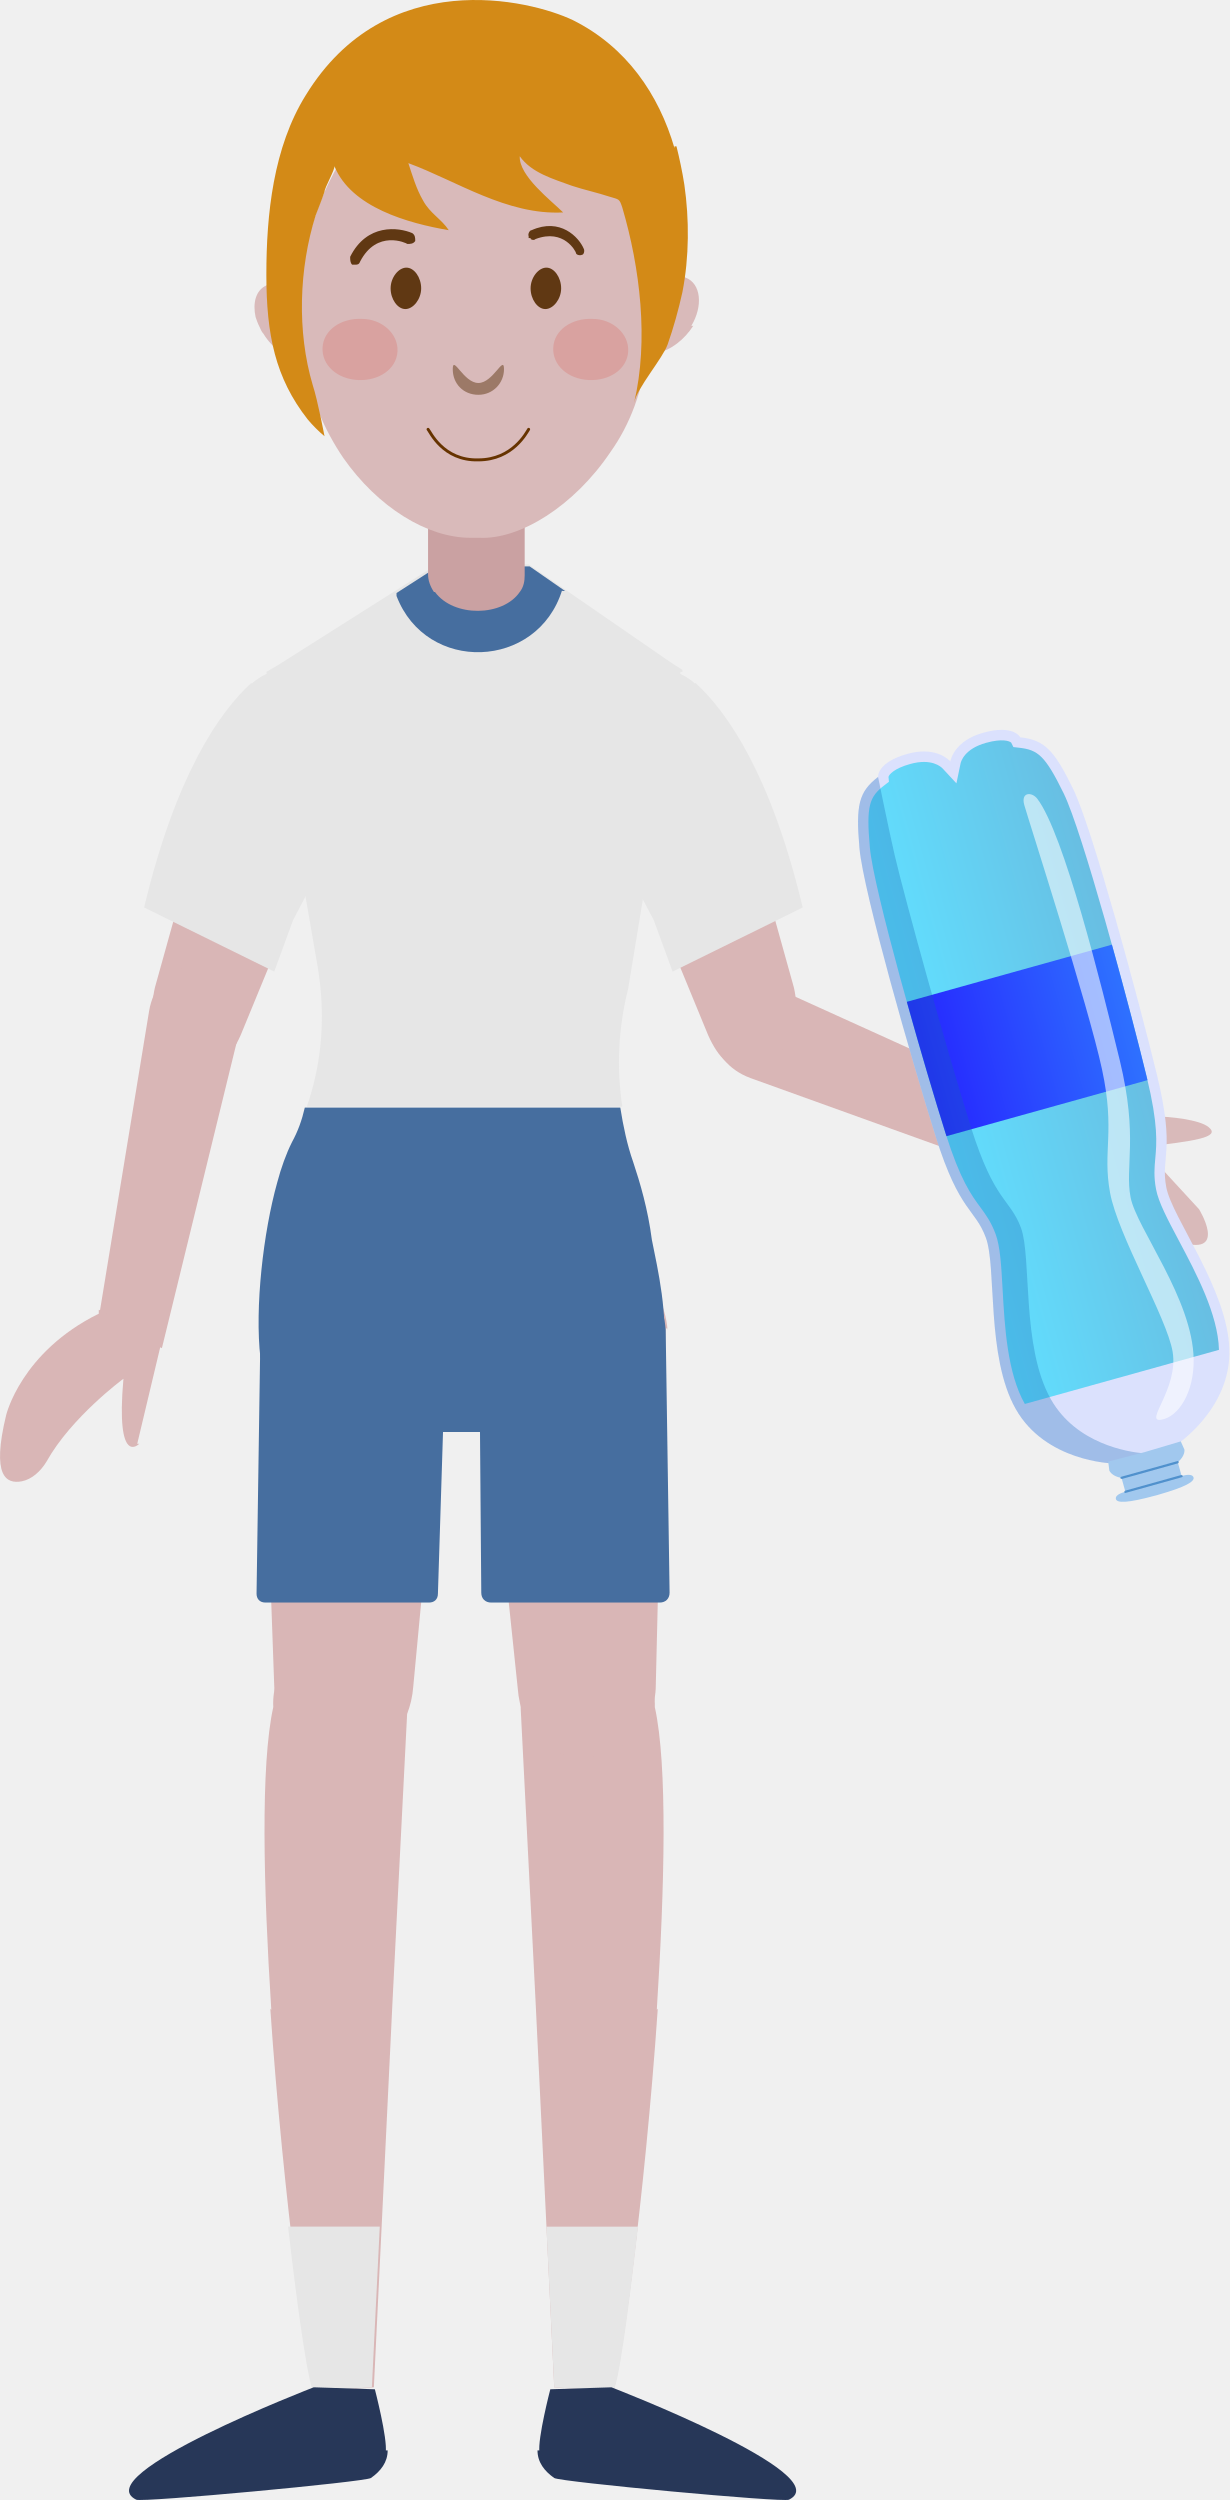
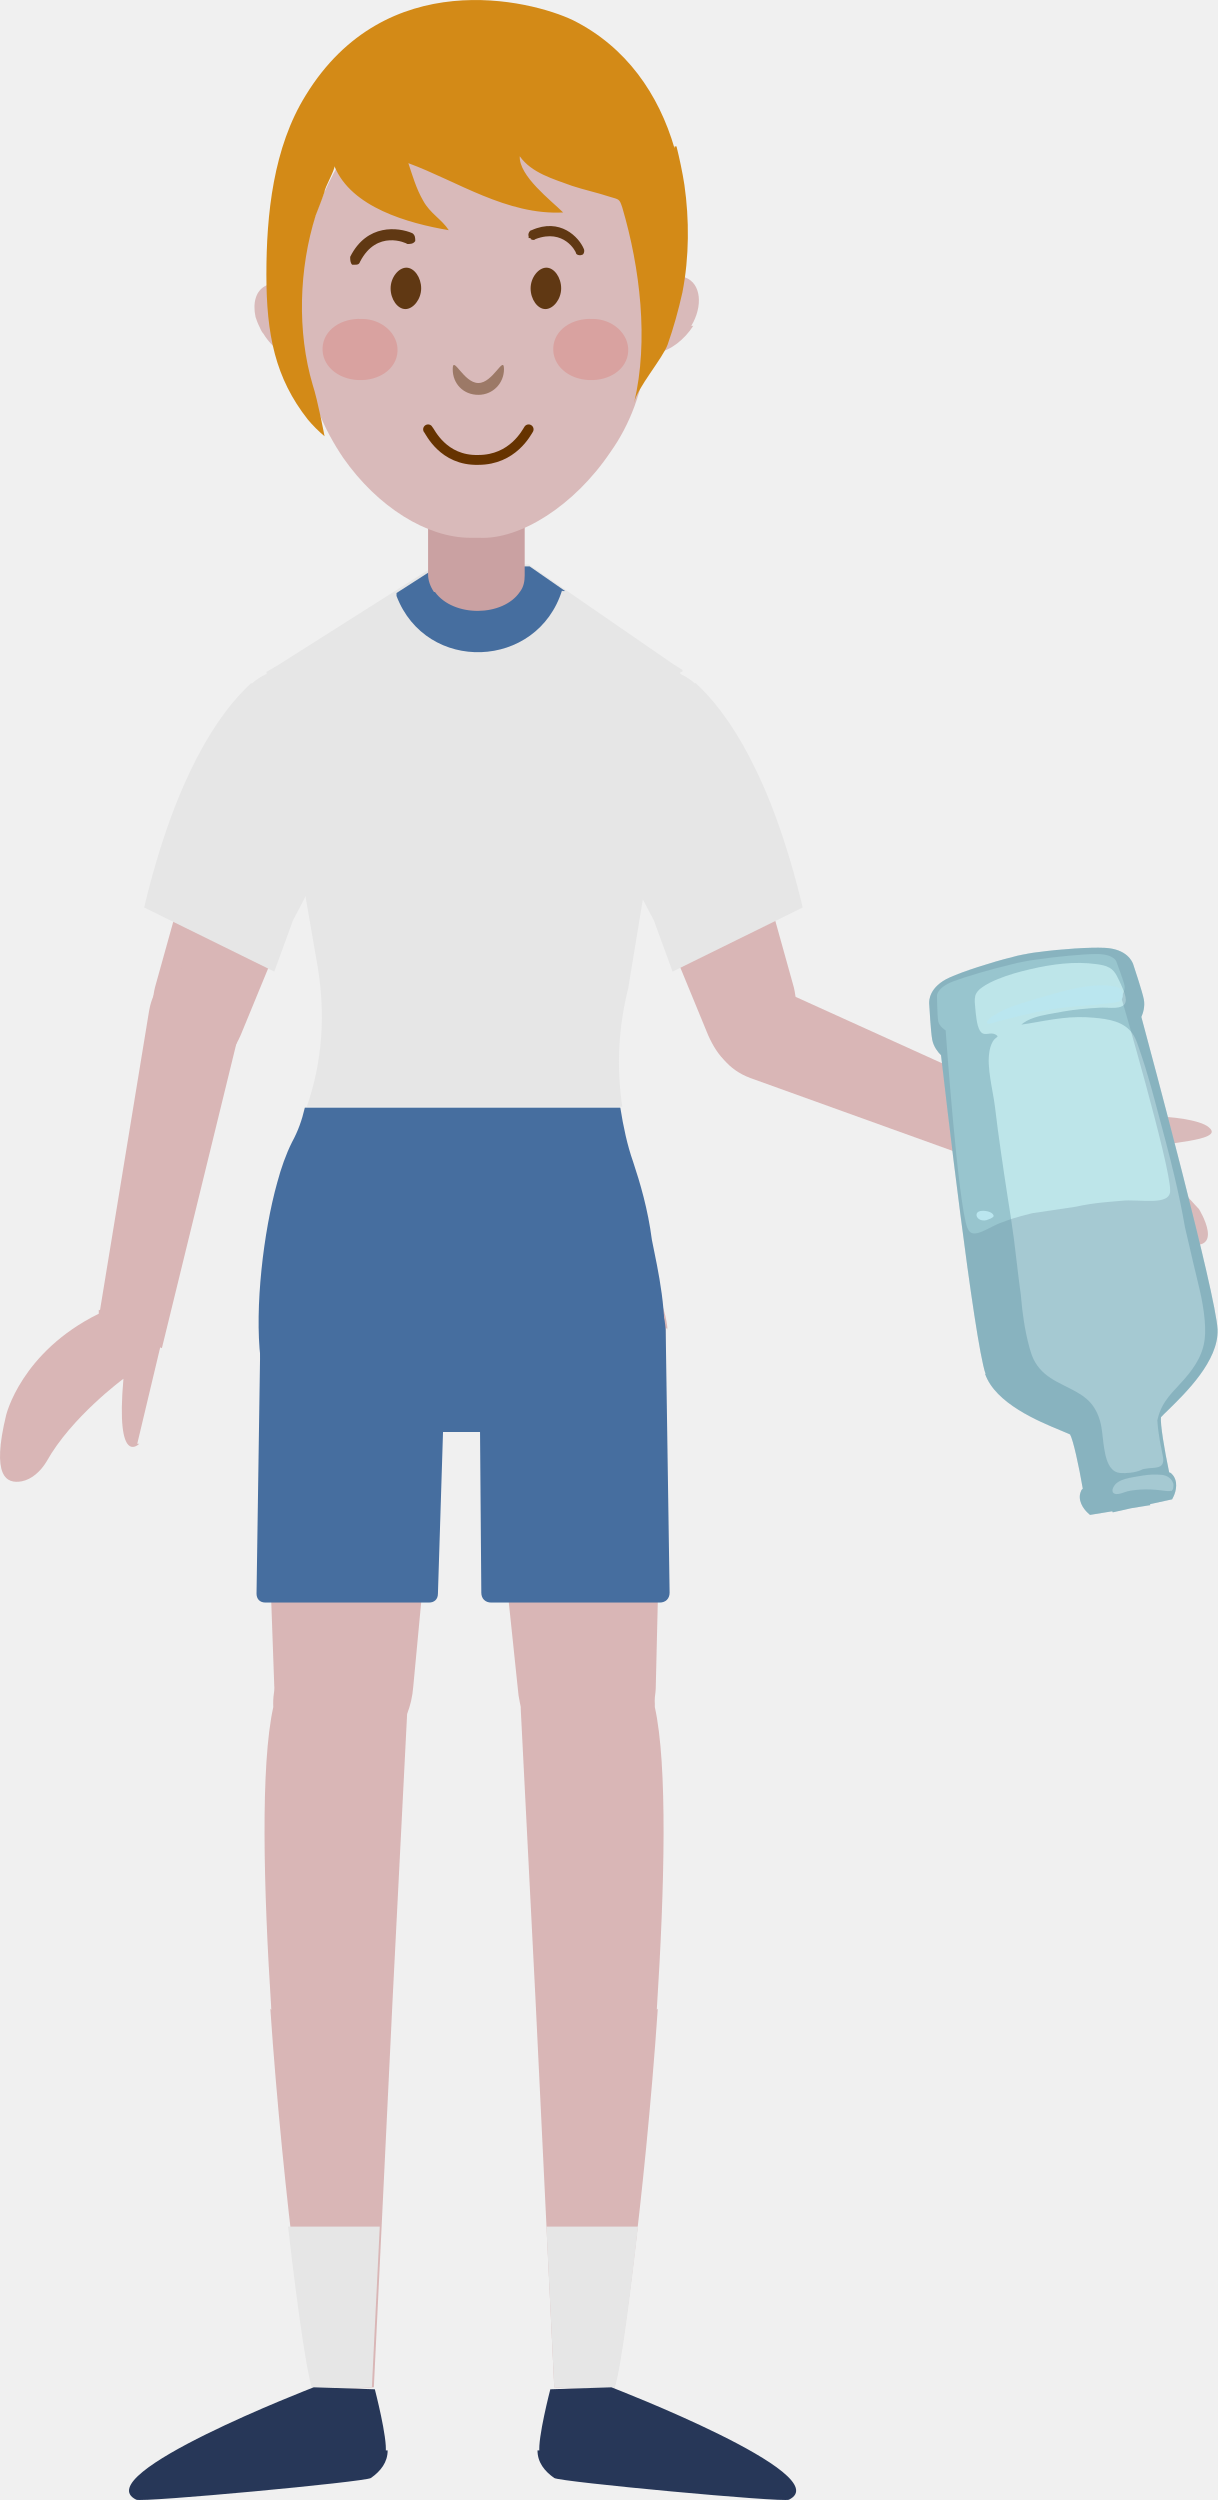
- <svg xmlns="http://www.w3.org/2000/svg" id="Ebene_2" data-name="Ebene 2" viewBox="0 0 416.05 846.04">
+ <svg xmlns="http://www.w3.org/2000/svg" id="Layer_2" data-name="Layer 2" viewBox="0 0 123.49 253.58">
  <defs>
    <style>
      .cls-1 {
+         fill: #bae6ef;
+       }
+ 
+       .cls-2, .cls-3 {
+         fill: #603813;
+       }
+ 
+       .cls-4 {
+         fill: #273758;
+       }
+ 
+       .cls-5 {
+         fill: #e6e6e6;
+       }
+ 
+       .cls-6 {
+         fill: #d9a2a0;
+       }
+ 
+       .cls-7 {
+         fill: #578c9e;
+       }
+ 
+       .cls-8 {
+         fill: #caa1a2;
+       }
+ 
+       .cls-9 {
+         opacity: .36;
+       }
+ 
+       .cls-10 {
+         fill: #a5c9d2;
+       }
+ 
+       .cls-3 {
+         isolation: isolate;
+         opacity: .5;
+       }
+ 
+       .cls-11 {
+         fill: #bde5e9;
+       }
+ 
+       .cls-12 {
        fill: #d9b6b6;
      }

-       .cls-2 {
-         opacity: .29;
+       .cls-13 {
+         fill: #466e9f;
      }

-       .cls-3 {
+       .cls-14 {
+         fill: #d9baba;
+       }
+ 
+       .cls-15 {
        fill: none;
        stroke: #630;
        stroke-linecap: round;
        stroke-miterlimit: 10;
      }

-       .cls-4 {
-         fill: #caa1a2;
-       }
- 
-       .cls-5 {
-         fill: #d9a2a0;
-       }
- 
-       .cls-6 {
+       .cls-16 {
        fill: #d38a17;
      }
- 
-       .cls-7 {
-         fill: #d9baba;
-       }
- 
-       .cls-8 {
-         fill: #a1c8ee;
-       }
- 
-       .cls-9, .cls-10 {
-         fill: #603813;
-       }
- 
-       .cls-11 {
-         opacity: .56;
-       }
- 
-       .cls-12 {
-         fill: #273758;
-       }
- 
-       .cls-13 {
-         fill: url(#Unbenannter_Verlauf_14);
-       }
- 
-       .cls-14 {
-         fill: #1065b2;
-       }
- 
-       .cls-15 {
-         fill: #fff;
-         opacity: .57;
-       }
- 
-       .cls-15, .cls-10 {
-         isolation: isolate;
-       }
- 
-       .cls-16 {
-         fill: #466e9f;
-       }
- 
-       .cls-10 {
-         opacity: .5;
-       }
- 
-       .cls-17 {
-         fill: url(#Unbenannter_Verlauf_16);
-       }
- 
-       .cls-18 {
-         fill: #dbe1fd;
-       }
- 
-       .cls-19 {
-         fill: #e6e6e6;
-       }
    </style>
-     <linearGradient id="Unbenannter_Verlauf_16" data-name="Unbenannter Verlauf 16" x1="540.28" y1="-585.19" x2="612.34" y2="-585.19" gradientTransform="translate(1062.53 769.41) rotate(164.42) scale(1 -1)" gradientUnits="userSpaceOnUse">
-       <stop offset="0" stop-color="#68bee2" />
-       <stop offset="1" stop-color="#61dfff" />
-     </linearGradient>
-     <linearGradient id="Unbenannter_Verlauf_14" data-name="Unbenannter Verlauf 14" x1="540.28" y1="-593.78" x2="612.34" y2="-593.78" gradientTransform="translate(1062.53 769.41) rotate(164.42) scale(1 -1)" gradientUnits="userSpaceOnUse">
-       <stop offset="0" stop-color="#2e71ff" />
-       <stop offset="1" stop-color="#2626ff" />
-     </linearGradient>
  </defs>
-   <g id="svg">
+   <g id="Layer_1-2" data-name="Layer 1">
    <g id="german-boy-water">
      <g>
-         <path class="cls-1" d="M68.79,361.83h0c-11.68,0-19.69-13.68-16.35-27.69l24.36-87.41c3.34-14.01,15.01-21.69,26.02-18.02h0c12.68,4.34,19.02,22.69,13.01,38.04l-33.36,81.08c-2.67,7.01-7.01,14.01-13.35,14.01h-.33Z" />
-         <path class="cls-19" d="M85.14,231.04c-11.01,10.01-25.69,31.36-36.37,76.07l44.04,21.69,6.34-17.35c14.01-26.36,25.36-51.05,22.69-68.06-2-16.35-24.36-23.02-36.7-12.01h0v-.33Z" />
+         <path class="cls-12" d="M20.62,108.45h0c-3.5,0-5.9-4.1-4.9-8.3l7.3-26.2c1-4.2,4.5-6.5,7.8-5.4h0c3.8,1.3,5.7,6.8,3.9,11.4l-10,24.3c-.8,2.1-2.1,4.2-4,4.2h-.1Z" />
+         <path class="cls-5" d="M25.52,69.25c-3.3,3-7.7,9.4-10.9,22.8l13.2,6.5,1.9-5.2c4.2-7.9,7.6-15.3,6.8-20.4-.6-4.9-7.3-6.9-11-3.6h0v-.1Z" />
        <g>
-           <path id="hand12" class="cls-7" d="M372.08,379.18l19.35-1.33c4,0,14.68,1,17.68,3.67,4,3.34-4.67,4.67-22.69,6.67l19.35,21.02s9.68,15.68-5.67,11.34c0,0,6.34,18.35-9.01,10.68,0,0,4,16.68-14.01,4l-16.01-13.68c-5.34-4.67-9.34-11.34-10.34-18.35s0-15.01,9.34-20.35c3.34-2,7.67-3,11.68-3.34h.33v-.33Z" />
-           <path class="cls-1" d="M251.63,336.47h0c5-1.67,10.68-1.67,15.68,0l100.09,45.38-14.35,18.68-99.09-35.7c-15.35-5.67-17.02-23.69-2.67-29.03h0v.67h.33Z" />
-           <g id="s-deception-b-water-open">
-             <path class="cls-18" d="M316.66,384.67c8.08,25.65,13.26,24.21,16.96,34.16,3.7,9.95.05,40.24,10.13,58.02,10.07,17.78,32.57,18.37,32.57,18.37l10.56-3.4,10.79-2.56s18.95-12.14,18.37-32.57c-.58-20.43-19.37-44.46-21.35-54.89-1.98-10.43,3.2-11.87-3.15-38.01-6.35-26.13-21.9-83.56-28.39-96.85-6.49-13.29-9.72-16.5-17.89-17.43,0,0-2.16-4.43-12.53-1.54-9.14,2.55-10.85,8.36-11.13,9.7-.93-1-5.4-5.09-14.54-2.54-10.36,2.89-9.92,7.8-9.92,7.8-6.51,5.02-7.6,9.44-6.29,24.17,1.31,14.73,17.72,71.92,25.8,97.57Z" />
-             <path class="cls-17" d="M346.81,475.11c-5.93-10.47-6.81-26.13-7.51-38.71-.46-8.17-.82-14.62-2.38-18.8-1.53-4.11-3.31-6.53-5.2-9.1-3.01-4.1-6.76-9.19-11.7-24.88-8.28-26.3-24.39-82.72-25.65-96.82-1.27-14.25-.16-17.14,4.93-21.06l1.53-1.18-.15-1.66c.21-.77,1.83-2.82,7.33-4.35,7.24-2.02,10.44.93,11.01,1.54l4.65,5.01,1.39-6.69c.17-.82,1.38-5,8.62-7.02,5.5-1.53,7.95-.62,8.53-.07l.73,1.5,1.92.22c6.39.72,8.83,2.62,15.12,15.48,6.22,12.72,21.62,69.34,28.13,96.13,3.89,15.98,3.32,22.29,2.86,27.35-.29,3.17-.56,6.17.26,10.48.83,4.39,3.86,10.1,7.69,17.32,5.91,11.13,13.26,24.98,13.6,37.01l-65.7,18.31Z" />
-             <path class="cls-13" d="M306.88,339.03c4.63,16.6,9.6,33.35,13.14,44.59.09.3.19.59.28.88l68.02-18.96c-.07-.3-.14-.59-.21-.89-2.78-11.45-7.19-28.36-11.82-44.96l-69.42,19.35Z" />
-             <g class="cls-2">
-               <path class="cls-14" d="M302.77,289.38c3.35,14.4,17.7,66.33,25.78,91.98,8.08,25.65,13.26,24.21,16.96,34.16,3.7,9.95.05,40.24,10.13,58.02,8.62,15.21,26.33,17.84,31.26,18.28h-.02s-10.56,3.4-10.56,3.4c0,0-22.5-.59-32.57-18.37-10.07-17.78-6.42-48.07-10.13-58.02-3.7-9.95-8.88-8.5-16.96-34.16-8.08-25.65-24.49-82.84-25.8-97.57-1.31-14.73-.22-19.15,6.29-24.17,0,0,3.63,17.87,5.62,26.44Z" />
+           <path id="hand12" class="cls-14" d="M111.52,113.65l5.8-.4c1.2,0,4.4.3,5.3,1.1,1.2,1-1.4,1.4-6.8,2l5.8,6.3s2.9,4.7-1.7,3.4c0,0,1.9,5.5-2.7,3.2,0,0,1.2,5-4.2,1.2l-4.8-4.1c-1.6-1.4-2.8-3.4-3.1-5.5-.3-2.1,0-4.5,2.8-6.1,1-.6,2.3-.9,3.5-1h.1v-.1Z" />
+           <path class="cls-12" d="M75.42,100.85h0c1.5-.5,3.2-.5,4.7,0l30,13.6-4.3,5.6-29.7-10.7c-4.6-1.7-5.1-7.1-.8-8.7h0v.2h.1Z" />
+           <g>
+             <path class="cls-10" d="M99.92,139.36c1.05,2.99,5.38,4.79,7.71,5.75.35.15.75.31.91.39.32.56.89,3.17,1.29,5.5l-.13.13-.05.12c-.4.89.24,1.8.68,2.2l.23.21,2.27-.37.02.1h.07s1.83-.41,1.83-.41l1.85-.3h.07s-.02-.11-.02-.11l2.24-.49.14-.28c.26-.53.52-1.62-.18-2.3l-.09-.09-.17-.07c-.49-2.32-.92-4.96-.83-5.59.12-.14.43-.44.7-.7,1.8-1.76,5.16-5.03,5.04-8.19-.14-3.48-6.88-28.56-7.73-31.71.17-.38.39-1.07.25-1.78-.15-.78-.97-3.23-1.07-3.54-.09-.28-.63-1.59-2.92-1.69-1.49-.07-4.42.12-6.69.43h0c-.32.03-.7.09-1.14.17-.06.01-.12.02-.18.04-.06.01-.12.02-.19.03-.44.08-.82.17-1.12.26h0c-2.22.55-5.01,1.46-6.37,2.07-2.09.94-2.11,2.35-2.09,2.65.02.32.16,2.9.31,3.68.14.71.59,1.27.89,1.56.37,3.25,3.36,29.04,4.52,32.33Z" />
+             <path class="cls-11" d="M98.15,124.58c.47,1.32,2.17-.18,3.5-.6.52-.21,1.42-.53,3.04-.92l4.43-.66c1.81-.41,3.64-.51,4.62-.6,1.8-.21,5.02.59,4.95-1.07.01-2.58-4.98-19.63-4.98-19.63,0,0,.46-.59.35-1.13s-.83-2.44-.83-2.44c0,0-.23-.78-2.09-.76-1.29.01-3.99.26-6.15.58h0c-.33.04-.74.11-1.19.2-.45.08-.85.17-1.17.26h0c-2.13.5-4.72,1.27-5.93,1.73-1.73.67-1.66,1.48-1.66,1.48,0,0,.03,2.03.13,2.57s.75.92.75.92c0,0,1.25,17.69,2.22,20.08Z" />
+             <g class="cls-9">
+               <path class="cls-7" d="M99.92,139.36c1.05,2.99,5.38,4.79,7.71,5.75.35.15.75.31.91.39.32.56.89,3.17,1.29,5.5l-.13.13-.05.12c-.4.89.24,1.8.68,2.2l.23.21,2.27-.37.02.1h.07s1.83-.41,1.83-.41l1.85-.3h.07s-.02-.11-.02-.11l2.24-.49.14-.28c.26-.53.52-1.62-.18-2.3l-.09-.09-.17-.07c-.49-2.32-.92-4.96-.83-5.59.12-.14.43-.44.7-.7,1.8-1.76,5.16-5.03,5.04-8.19-.14-3.48-6.88-28.56-7.73-31.71.17-.38.39-1.07.25-1.78-.15-.78-.97-3.23-1.07-3.54-.09-.28-.63-1.59-2.92-1.69-1.49-.07-4.42.12-6.69.43h0c-.32.03-.7.09-1.14.17-.06.01-.12.02-.18.04-.06.01-.12.02-.19.03-.44.08-.82.17-1.12.26h0c-2.22.55-5.01,1.46-6.37,2.07-2.09.94-2.11,2.35-2.09,2.65.02.32.16,2.9.31,3.68.14.71.59,1.27.89,1.56.37,3.25,3.36,29.04,4.52,32.33ZM119,150.44c.04.16.03.32,0,.47,0,.06-.01.13-.05.18-.01.02-.03.04-.05.05-.02.03-.03.06-.05.09-.02.03-.06,0-.06-.02-.05.02-.1.03-.15.03-.15.01-.3,0-.45-.02-.16-.02-.33-.04-.49-.06-.67-.08-1.35-.11-2.03-.07-.34.02-.67.06-1,.11-.11.02-.22.04-.33.07-.1.03-.2.07-.3.1-.21.07-.43.15-.66.17-.17.02-.38,0-.49-.17-.11-.18-.02-.42.08-.58.06-.1.12-.18.19-.26.08-.08.17-.15.26-.21.48-.3,1.06-.4,1.6-.5.61-.11,1.22-.22,1.84-.25.33-.01.66,0,.99.03.25.03.49.1.71.26.19.14.36.34.43.58ZM103.55,131.38c-.27-1.91-.46-3.83-.71-5.74-.19-1.45-.42-2.9-.65-4.34-.23-1.5-.46-3-.67-4.5-.22-1.51-.42-3.03-.6-4.54-.12-.96-.33-1.9-.47-2.86-.14-.94-.25-1.93-.07-2.86.08-.39.21-.81.47-1.1.07-.08.16-.15.24-.21.07-.06.14-.09.05-.18-.2-.2-.49-.24-.74-.21-.35.04-.71.13-.96-.23-.23-.33-.32-.79-.38-1.18-.07-.4-.1-.81-.14-1.22-.04-.39-.09-.8,0-1.18.1-.39.37-.65.67-.86.5-.37,1.07-.63,1.63-.86,1.06-.44,2.17-.74,3.28-1,2.18-.51,4.5-.83,6.75-.51.43.06.89.13,1.29.36.34.19.58.5.76.86.19.37.37.75.53,1.13.16.38.34.81.36,1.23.04.84-.93.86-1.48.85-.37,0-.75-.04-1.13-.02-.66.04-1.32.08-1.97.15-1.11.11-2.22.31-3.31.52-.93.18-1.96.41-2.71,1.05.24-.04.48-.07.72-.11,1.13-.19,2.25-.41,3.39-.54,1.08-.13,2.16-.15,3.25-.05,1.41.13,3.17.34,4.04,1.79.28.47.44,1.03.62,1.54.2.59.4,1.18.58,1.77.38,1.22.72,2.46,1.05,3.7.66,2.49,1.35,4.97,1.93,7.47.39,1.66.74,3.33,1.03,5.02.27,1.11.52,2.23.78,3.35.22.98.48,1.95.7,2.93.23,1.01.42,2.04.51,3.07.08.92.09,1.88-.15,2.76-.45,1.68-1.61,2.96-2.71,4.14-.54.57-1.06,1.16-1.44,1.89-.23.44-.39.92-.5,1.41.02.35.06.7.1,1.05.09.72.22,1.42.37,2.13.04.21.09.43.12.64.02.2.02.41-.07.59-.1.21-.3.3-.51.35-.26.06-.54.07-.81.09-.22.02-.44.06-.66.1-.39.21-.85.31-1.26.36-.36.04-.73.06-1.1.02-.29-.03-.56-.16-.78-.39-.49-.52-.66-1.34-.78-2.04-.13-.75-.17-1.52-.3-2.27-.16-.89-.52-1.77-1.11-2.43-.58-.65-1.34-1.06-2.08-1.44-.87-.45-1.78-.84-2.55-1.5-.36-.31-.68-.68-.94-1.1-.3-.49-.47-1.03-.62-1.59-.47-1.71-.71-3.46-.86-5.23Z" />
            </g>
-             <path class="cls-15" d="M351.05,270.33c8.96,11.77,21.53,62.34,27.89,88.47,6.35,26.13,1.68,35.95,3.66,46.38,1.98,10.43,21.08,34.46,21.35,54.89.15,11.11-5.08,19.43-10.99,20.39-5.91.96,5.97-10.58,3.87-23.04-1.92-11.38-18.54-39.43-21.17-53.79-2.63-14.36,1.86-20.42-2.73-41.78-4.58-21.37-25.06-84.96-26.3-89.42-1.24-4.46,2.58-4.52,4.42-2.1Z" />
-             <path class="cls-8" d="M390.97,506.14h0c.16-.04.31-.08.46-.13.15-.04.3-.08.46-.13h0c9.28-2.65,12.61-4.53,11.98-6-.65-1.51-3.98-.34-3.98-.34l-1.31-4.71c2.6-2.17,2.25-4.25,2.25-4.25l-1.24-2.8-12.22,3.64-12.34,3.21.39,3.03s.77,1.96,4.12,2.48l1.31,4.71s-3.46.72-3.23,2.35c.22,1.58,4.04,1.47,13.35-1.07Z" />
-             <g class="cls-11">
-               <path class="cls-14" d="M380.74,504.48l19.03-5.31c.2-.06.41.06.47.27s-.06.41-.27.47l-19.03,5.31c-.2.06-.41-.06-.47-.27s.06-.41.27-.47Z" />
-             </g>
-             <g class="cls-11">
-               <path class="cls-14" d="M379.43,499.77l19.03-5.31c.2-.06.41.06.47.27s-.06.41-.27.47l-19.03,5.31c-.2.06-.41-.06-.47-.27s.06-.41.27-.47Z" />
-             </g>
+             <path class="cls-1" d="M106.32,138.3s0,0,0,0c0,0,0,0,0,0,0,0,0,0,0,0,0,0,0,0,0,0Z" />
+             <path class="cls-1" d="M116.64,148.04s0,0,0,0c0,0,0,0,0,0,0,0,0,0,0,0Z" />
+             <path class="cls-1" d="M99.47,123.74c.23.08.53.08.75-.04.18-.05.35-.13.5-.25.04-.03.08-.09.06-.15-.06-.22-.3-.33-.47-.39-.24-.08-.5-.11-.74-.09-.19.02-.42.07-.5.29-.1.29.18.56.41.64Z" />
+             <path class="cls-1" d="M100.1,103.74c.09.11.23.11.35.09.15-.02.29-.07.44-.12.4-.14.82-.23,1.24-.33.98-.26,1.96-.5,2.95-.71.99-.21,2-.37,3.01-.49.51-.06,1.02-.1,1.54-.15.5-.04,1.01-.07,1.51-.12.49-.05.98-.13,1.47-.15.13-.02.27-.04.4-.06.19-.03.37-.05.54-.14.11-.06.21-.15.27-.27.06-.12.08-.25.07-.39,0-.1-.02-.19-.05-.28-.08-.21-.2-.36-.4-.45-.23-.11-.48-.13-.73-.17-.27-.03-.54-.05-.82-.06-.56-.01-1.12.04-1.68.11-1.15.16-2.28.46-3.4.77-1.17.32-2.33.66-3.48,1.04-.55.18-1.1.39-1.63.64-.24.12-.48.26-.71.39-.21.12-.43.24-.61.41-.09.08-.17.18-.25.28-.02.03-.04.1-.01.14Z" />
          </g>
        </g>
      </g>
      <g>
-         <path class="cls-1" d="M78.47,334.13h0c2.67,4.34,3.67,10.01,2.34,15.68l-26.02,106.43-21.35-10.34,17.02-103.76c2.67-16.01,20.02-20.69,28.36-7.67h0l-.33-.33Z" />
-         <path class="cls-1" d="M252.3,361.83h0c11.68,0,19.69-13.68,16.35-27.69l-24.36-87.41c-3.34-14.01-15.01-21.69-26.02-18.02h0c-12.68,4.34-19.02,22.69-13.01,38.04l33.36,81.08c2.67,7.01,7.01,14.01,13.35,14.01h.33Z" />
-         <path class="cls-19" d="M235.28,231.04c11.01,10.01,25.69,31.36,36.37,76.07l-44.04,21.69-6.34-17.35c-14.01-26.36-25.36-51.05-22.69-68.06,2-16.35,24.36-23.02,36.7-12.01h0v-.33Z" />
-         <path class="cls-1" d="M46.44,488.61l8.34-35.03-21.35-10.34v1.33c-26.36,13.01-31.36,34.37-31.36,34.37-5,20.69,0,23.36,5.34,22.35,3.34-.67,6.34-3.34,8.34-6.67,8.34-15.01,26.02-28.03,26.02-28.03-2.67,30.36,5.34,22.02,5.34,22.02h-.67,0Z" />
+         <path class="cls-12" d="M23.52,100.15h0c.8,1.3,1.1,3,.7,4.7l-7.8,31.9-6.4-3.1,5.1-31.1c.8-4.8,6-6.2,8.5-2.3h0l-.1-.1Z" />
+         <path class="cls-12" d="M75.62,108.45h0c3.5,0,5.9-4.1,4.9-8.3l-7.3-26.2c-1-4.2-4.5-6.5-7.8-5.4h0c-3.8,1.3-5.7,6.8-3.9,11.4l10,24.3c.8,2.1,2.1,4.2,4,4.2h.1Z" />
+         <path class="cls-5" d="M70.52,69.25c3.3,3,7.7,9.4,10.9,22.8l-13.2,6.5-1.9-5.2c-4.2-7.9-7.6-15.3-6.8-20.4.6-4.9,7.3-6.9,11-3.6h0v-.1Z" />
+         <path class="cls-12" d="M13.92,146.45l2.5-10.5-6.4-3.1v.4c-7.9,3.9-9.4,10.3-9.4,10.3-1.5,6.2,0,7,1.6,6.7,1-.2,1.9-1,2.5-2,2.5-4.5,7.8-8.4,7.8-8.4-.8,9.1,1.6,6.6,1.6,6.6h-.2,0Z" />
      </g>
      <g>
-         <path class="cls-1" d="M222.6,679.79c-4.34,63.73-13.35,129.45-15.35,129.45l-19.69-1.33-6.34-131.12-5-98.43v-4c0-1.33,0-2.67.67-4,2.67-10.34,12.34-18.35,23.36-17.02,12.68,1,21.69,11.68,21.35,24.36,4.34,19.69,3.34,60.72.67,102.43h0l.33-.33Z" />
-         <path class="cls-19" d="M215.93,753.52c-3.67,32.36-7.01,55.72-8.67,55.72l-19.69-1.33-2.67-54.38h31.03Z" />
-         <path class="cls-12" d="M181.9,829.26c0,4,2.34,7.01,5.67,9.34,2,1.33,77.41,8.34,79.41,7.34,17.02-8.34-60.06-38.04-60.06-38.04l-20.69.67s-4.34,16.68-3.67,21.35h0v-.67h-.67Z" />
+         <path class="cls-12" d="M66.72,203.75c-1.3,19.1-4,38.8-4.6,38.8l-5.9-.4-1.9-39.3-1.5-29.5v-1.2c0-.4,0-.8.2-1.2.8-3.1,3.7-5.5,7-5.1,3.8.3,6.5,3.5,6.4,7.3,1.3,5.9,1,18.2.2,30.7h0l.1-.1Z" />
+         <path class="cls-5" d="M64.72,225.85c-1.1,9.7-2.1,16.7-2.6,16.7l-5.9-.4-.8-16.3h9.3Z" />
+         <path class="cls-4" d="M54.52,248.55c0,1.2.7,2.1,1.7,2.8.6.4,23.2,2.5,23.8,2.2,5.1-2.5-18-11.4-18-11.4l-6.2.2s-1.3,5-1.1,6.4h0v-.2h-.2Z" />
        <g>
-           <path class="cls-1" d="M225.27,449.57l-2.67,92.75-.67,28.03c0,13.01-10.34,23.36-23.36,24.36-13.68.67-22.35-9.68-23.36-23.36l-3-28.69-9.34-87.41v-2.67c0-16.35,12.68-30.03,29.03-31.36,17.35-1.33,32.7,11.68,34.03,29.03h0v-.67h-.67Z" />
-           <path class="cls-16" d="M225.27,449.57l1.33,89.42c0,2-1.33,3.34-3.34,3.34h-57.05c-2,0-3.34-1.33-3.34-3.34l-.67-84.08v-2.67c0-16.35,12.68-30.03,29.03-31.36,17.35-1.33,32.7,11.68,34.03,29.03h0v-.33Z" />
+           <path class="cls-12" d="M67.52,134.75l-.8,27.8-.2,8.4c0,3.9-3.1,7-7,7.3-4.1.2-6.7-2.9-7-7l-.9-8.6-2.8-26.2v-.8c0-4.9,3.8-9,8.7-9.4,5.2-.4,9.8,3.5,10.2,8.7h0v-.2h-.2Z" />
+           <path class="cls-13" d="M67.52,134.75l.4,26.8c0,.6-.4,1-1,1h-17.1c-.6,0-1-.4-1-1l-.2-25.2v-.8c0-4.9,3.8-9,8.7-9.4,5.2-.4,9.8,3.5,10.2,8.7h0v-.1Z" />
        </g>
      </g>
      <g>
-         <path class="cls-1" d="M91.48,679.79c4.34,63.73,13.35,129.45,15.35,129.45l19.69-1.33,6.34-131.12,5-98.43v-4c0-1.33,0-2.67-.67-4-2.67-10.34-12.34-18.35-23.36-17.02-12.68,1-22.02,11.68-21.35,24.36-4.34,19.69-3.34,60.72-.67,102.43h0l-.33-.33Z" />
-         <path class="cls-19" d="M128.52,753.52l-2.67,54.38-19.69,1.33c-1.33,0-5-23.36-8.67-55.72h31.03Z" />
-         <path class="cls-12" d="M131.19,829.26c0,4-2.34,7.01-5.67,9.34-2,1.33-77.41,8.34-79.41,7.34-17.02-8.34,60.06-38.04,60.06-38.04l20.69.67s4.34,16.68,3.67,21.35h0v-.67h.67Z" />
+         <path class="cls-12" d="M27.42,203.75c1.3,19.1,4,38.8,4.6,38.8l5.9-.4,1.9-39.3,1.5-29.5v-1.2c0-.4,0-.8-.2-1.2-.8-3.1-3.7-5.5-7-5.1-3.8.3-6.6,3.5-6.4,7.3-1.3,5.9-1,18.2-.2,30.7h0l-.1-.1Z" />
+         <path class="cls-5" d="M38.52,225.85l-.8,16.3-5.9.4c-.4,0-1.5-7-2.6-16.7h9.3Z" />
+         <path class="cls-4" d="M39.32,248.55c0,1.2-.7,2.1-1.7,2.8-.6.4-23.2,2.5-23.8,2.2-5.1-2.5,18-11.4,18-11.4l6.2.2s1.3,5,1.1,6.4h0v-.2h.2Z" />
        <g>
-           <path class="cls-1" d="M150.87,452.24v2.34l-8.34,87.75-2.67,28.36c-1,13.68-10.01,24.36-23.36,23.69-13.01-.67-23.02-10.68-23.69-23.69l-1-28.03-3.67-92.42c1.33-17.35,16.35-30.03,33.36-29.36,16.68,1,29.36,15.01,29.36,31.36h0Z" />
-           <path class="cls-16" d="M150.87,452.24v2.34l-2.67,84.75c0,2-1.33,3-3,3h-55.38c-2,0-3-1.33-3-3l1.33-89.42c1.33-17.35,16.35-30.03,33.36-29.36,16.68,1,29.36,15.01,29.36,31.36h0v.33Z" />
+           <path class="cls-12" d="M45.22,135.55v.7l-2.5,26.3-.8,8.5c-.3,4.1-3,7.3-7,7.1-3.9-.2-6.9-3.2-7.1-7.1l-.3-8.4-1.1-27.7c.4-5.2,4.9-9,10-8.8,5,.3,8.8,4.5,8.8,9.4h0Z" />
+           <path class="cls-13" d="M45.22,135.55v.7l-.8,25.4c0,.6-.4.9-.9.9h-16.6c-.6,0-.9-.4-.9-.9l.4-26.8c.4-5.2,4.9-9,10-8.8,5,.3,8.8,4.5,8.8,9.4h0v.1Z" />
        </g>
      </g>
-       <path class="cls-19" d="M230.28,227.37l-3.67,22.02-14.01,85.08c-3.34,13.35-4,26.69-2,40.04h-106.77c5.34-15.35,6.34-31.36,3.67-47.38l-13.35-77.07-4-22.69,4-2.34,53.72-34.03h31.03l48.38,33.36,3.67,2.34h0v.67h-.67Z" />
-       <path class="cls-16" d="M224.94,458.92l-59.39,25.69h-18.02l-59.39-25.02c-2-17.02,1-42.71,5.67-59.39,1.33-5,3-9.68,5-13.68,2-3.67,3.34-7.34,4.34-11.68h106.77c1,6.34,2.34,12.68,4.34,18.35,2.34,7.01,5,16.01,6.34,26.36,2,10.01,5.67,25.69,3.67,39.04h.67v.33Z" />
-       <path class="cls-16" d="M190.24,199.68h0c-8.34,27.03-46.04,28.36-56.05,2v-1l14.01-9.01h31.03l12.01,8.34h-1v-.33Z" />
+       <path class="cls-5" d="M69.02,68.15l-1.1,6.6-4.2,25.5c-1,4-1.2,8-.6,12H31.12c1.6-4.6,1.9-9.4,1.1-14.2l-4-23.1-1.2-6.8,1.2-.7,16.1-10.2h9.3l14.5,10,1.1.7h0v.2h-.2Z" />
+       <path class="cls-13" d="M67.42,137.55l-17.8,7.7h-5.4l-17.8-7.5c-.6-5.1.3-12.8,1.7-17.8.4-1.5.9-2.9,1.5-4.1.6-1.1,1-2.2,1.3-3.5h32c.3,1.9.7,3.8,1.3,5.5.7,2.1,1.5,4.8,1.9,7.9.6,3,1.7,7.7,1.1,11.7h.2v.1Z" />
+       <path class="cls-13" d="M57.02,59.85h0c-2.5,8.1-13.8,8.5-16.8.6v-.3l4.2-2.7h9.3l3.6,2.5h-.3v-.1Z" />
      <g id="german-boy-smiling2">
-         <path class="cls-4" d="M147.2,200.34h0c6.34,8.67,23.02,8.34,28.69,0h0c1.33-1.67,1.67-3.67,1.67-5.67v-33.03h-32.7v32.7c0,2,.67,4,2,6.01h.33Z" />
-         <path class="cls-7" d="M234.61,110.26c-3,4.67-7.67,8.34-12.01,9.01h-3.67c-1.33,12.68-5.67,24.36-12.34,33.7-12.34,18.35-30.7,29.69-44.37,29.03h-3c-14.68,0-31.36-10.34-43.04-27.03-6.34-9.34-11.34-20.69-13.35-33.36h-1c-4.34,0-9.68-3.67-12.68-8.67-.67-.67-1-1.67-1.33-2.34-.67-1.33-1-2.34-1.33-3.34h0c-1-4.67,0-9.01,3.67-10.68h0c3.34-1.33,7.67,0,11.34,2.34,2.67-38.7,27.03-72.73,56.72-73.4,9.34,0,17.68,2.34,25.69,7.01,18.02,11.34,31.36,38.37,34.37,65.39,1.67-1.67,3.67-3,5.67-4s5.34-1.33,8.01,0c5.34,2,6.01,9.68,2,16.35h.67Z" />
+         <path class="cls-8" d="M44.12,60.05h0c1.9,2.6,6.9,2.5,8.6,0h0c.4-.5.5-1.1.5-1.7v-9.9h-9.8v9.8c0,.6.2,1.2.6,1.8h.1Z" />
+         <path class="cls-14" d="M70.32,33.05c-.9,1.4-2.3,2.5-3.6,2.7h-1.1c-.4,3.8-1.7,7.3-3.7,10.1-3.7,5.5-9.2,8.9-13.3,8.7h-.9c-4.4,0-9.4-3.1-12.9-8.1-1.9-2.8-3.4-6.2-4-10h-.3c-1.3,0-2.9-1.1-3.8-2.6-.2-.2-.3-.5-.4-.7-.2-.4-.3-.7-.4-1h0c-.3-1.4,0-2.7,1.1-3.2h0c1-.4,2.3,0,3.4.7.8-11.6,8.1-21.8,17-22,2.8,0,5.3.7,7.7,2.1,5.4,3.4,9.4,11.5,10.3,19.6.5-.5,1.1-.9,1.7-1.2s1.6-.4,2.4,0c1.6.6,1.8,2.9.6,4.9h.2Z" />
        <g>
-           <path class="cls-9" d="M120.17,89.57c.67,0,1.33,0,1.67-1,5.67-11.01,15.68-6.34,16.01-6.01,1,0,2,0,2.67-1,0-1,0-2-1-2.67-4.67-2-15.35-3.34-21.02,8.01,0,1,0,2,.67,2.67h1Z" />
-           <path class="cls-9" d="M179.56,80.9s1,.67,1.67,0c9.68-3.67,13.68,4.34,13.68,4.67,0,.67,1.33,1,2,.67.67,0,1-1.33.67-2-1.67-4-8.01-10.68-17.68-6.34-.67,0-1.33,1.33-1,2v.67h.67v.33Z" />
-           <path class="cls-9" d="M132.19,97.58c0,3.67,2.34,7.01,5,7.01s5.34-3.34,5.34-7.01-2.34-7.01-5-7.01-5.34,3.34-5.34,7.01Z" />
-           <path class="cls-9" d="M179.56,97.58c0,3.67,2.34,7.01,5,7.01s5.34-3.34,5.34-7.01-2.34-7.01-5-7.01-5.34,3.34-5.34,7.01Z" />
-           <path class="cls-3" d="M144.86,145.29c.67.67,5,10.68,17.02,10.34,11.68,0,16.35-9.34,17.02-10.34" />
-           <path class="cls-10" d="M170.56,124.94c0,4.67-3.67,8.67-8.67,8.67s-8.67-3.67-8.67-8.67,3.67,4.67,8.67,4.67,8.67-9.68,8.67-4.67Z" />
-           <path class="cls-5" d="M200.58,107.92c6.67,0,12.34,5,12.01,11.01s-6.34,10.01-13.35,9.68-12.34-5-12.01-11.01,6.34-10.01,13.35-9.68Z" />
-           <path class="cls-5" d="M122.51,107.92c6.67,0,12.34,5,12.01,11.01s-6.34,10.01-13.35,9.68-12.34-5-12.01-11.01,6.34-10.01,13.35-9.68Z" />
+           <path class="cls-2" d="M36.02,26.85c.2,0,.4,0,.5-.3,1.7-3.3,4.7-1.9,4.8-1.8.3,0,.6,0,.8-.3,0-.3,0-.6-.3-.8-1.4-.6-4.6-1-6.3,2.4,0,.3,0,.6.2.8h.3Z" />
+           <path class="cls-2" d="M53.82,24.25s.3.2.5,0c2.9-1.1,4.1,1.3,4.1,1.4,0,.2.4.3.6.2.2,0,.3-.4.2-.6-.5-1.2-2.4-3.2-5.3-1.9-.2,0-.4.4-.3.6v.2h.2v.1Z" />
+           <path class="cls-2" d="M39.62,29.25c0,1.1.7,2.1,1.5,2.1s1.6-1,1.6-2.1-.7-2.1-1.5-2.1-1.6,1-1.6,2.1Z" />
+           <path class="cls-2" d="M53.82,29.25c0,1.1.7,2.1,1.5,2.1s1.6-1,1.6-2.1-.7-2.1-1.5-2.1-1.6,1-1.6,2.1Z" />
+           <path class="cls-15" d="M43.42,43.55c.2.2,1.5,3.2,5.1,3.1,3.5,0,4.9-2.8,5.1-3.1" />
+           <path class="cls-3" d="M51.12,37.45c0,1.4-1.1,2.6-2.6,2.6s-2.6-1.1-2.6-2.6,1.1,1.4,2.6,1.4,2.6-2.9,2.6-1.4Z" />
+           <path class="cls-6" d="M60.12,32.35c2,0,3.7,1.5,3.6,3.3s-1.9,3-4,2.9-3.7-1.5-3.6-3.3c.1-1.8,1.9-3,4-2.9Z" />
+           <path class="cls-6" d="M36.72,32.35c2,0,3.7,1.5,3.6,3.3-.1,1.8-1.9,3-4,2.9s-3.7-1.5-3.6-3.3,1.9-3,4-2.9Z" />
        </g>
-         <path class="cls-6" d="M228.28,50.2c-5.34-18.35-16.35-34.37-34.37-43.37-14.68-7.01-63.39-18.68-90.42,25.36-11.01,17.68-13.35,40.37-13.35,60.72s3,35.03,14.01,49.05c1.67,2,3.67,4,5.67,5.67,0,0-2.34-12.34-4-17.35-5.34-18.02-4.67-39.37,1-57.39,1-2.67,2-5,3-8.01,0-1.33,3.67-7.67,3.34-8.67,5.67,14.01,25.02,19.35,38.7,21.69-2.34-3.67-6.34-5.67-8.67-10.01-2.34-4-3.67-8.67-5-12.68,16.35,6.01,33.36,17.68,52.38,16.68-4-4-15.01-12.34-14.68-19.02,4,5.67,11.34,7.67,17.68,10.01,4,1.33,8.67,2.34,12.68,3.67,3.34,1,3.34.67,4.34,3.67,6.01,20.35,9.01,45.04,4,66.06,1-5,9.68-15.01,11.34-19.69,2-5.67,3.67-11.68,5-17.68,2.34-12.01,2.34-24.69.67-36.37-.67-4.34-1.67-9.01-2.67-13.01h-.67v.67h0Z" />
+         <path class="cls-16" d="M68.42,15.05c-1.6-5.5-4.9-10.3-10.3-13C53.72-.05,39.12-3.55,31.02,9.65c-3.3,5.3-4,12.1-4,18.2s.9,10.5,4.2,14.7c.5.6,1.1,1.2,1.7,1.7,0,0-.7-3.7-1.2-5.2-1.6-5.4-1.4-11.8.3-17.2.3-.8.6-1.5.9-2.4,0-.4,1.1-2.3,1-2.6,1.7,4.2,7.5,5.8,11.6,6.5-.7-1.1-1.9-1.7-2.6-3-.7-1.2-1.1-2.6-1.5-3.8,4.9,1.8,10,5.3,15.7,5-1.2-1.2-4.5-3.7-4.4-5.7,1.2,1.7,3.4,2.3,5.3,3,1.2.4,2.6.7,3.8,1.1,1,.3,1,.2,1.3,1.1,1.8,6.1,2.7,13.5,1.2,19.8.3-1.5,2.9-4.5,3.4-5.9.6-1.7,1.1-3.5,1.5-5.3.7-3.6.7-7.4.2-10.9-.2-1.3-.5-2.7-.8-3.9h-.2v.2h0Z" />
      </g>
    </g>
  </g>
</svg>
